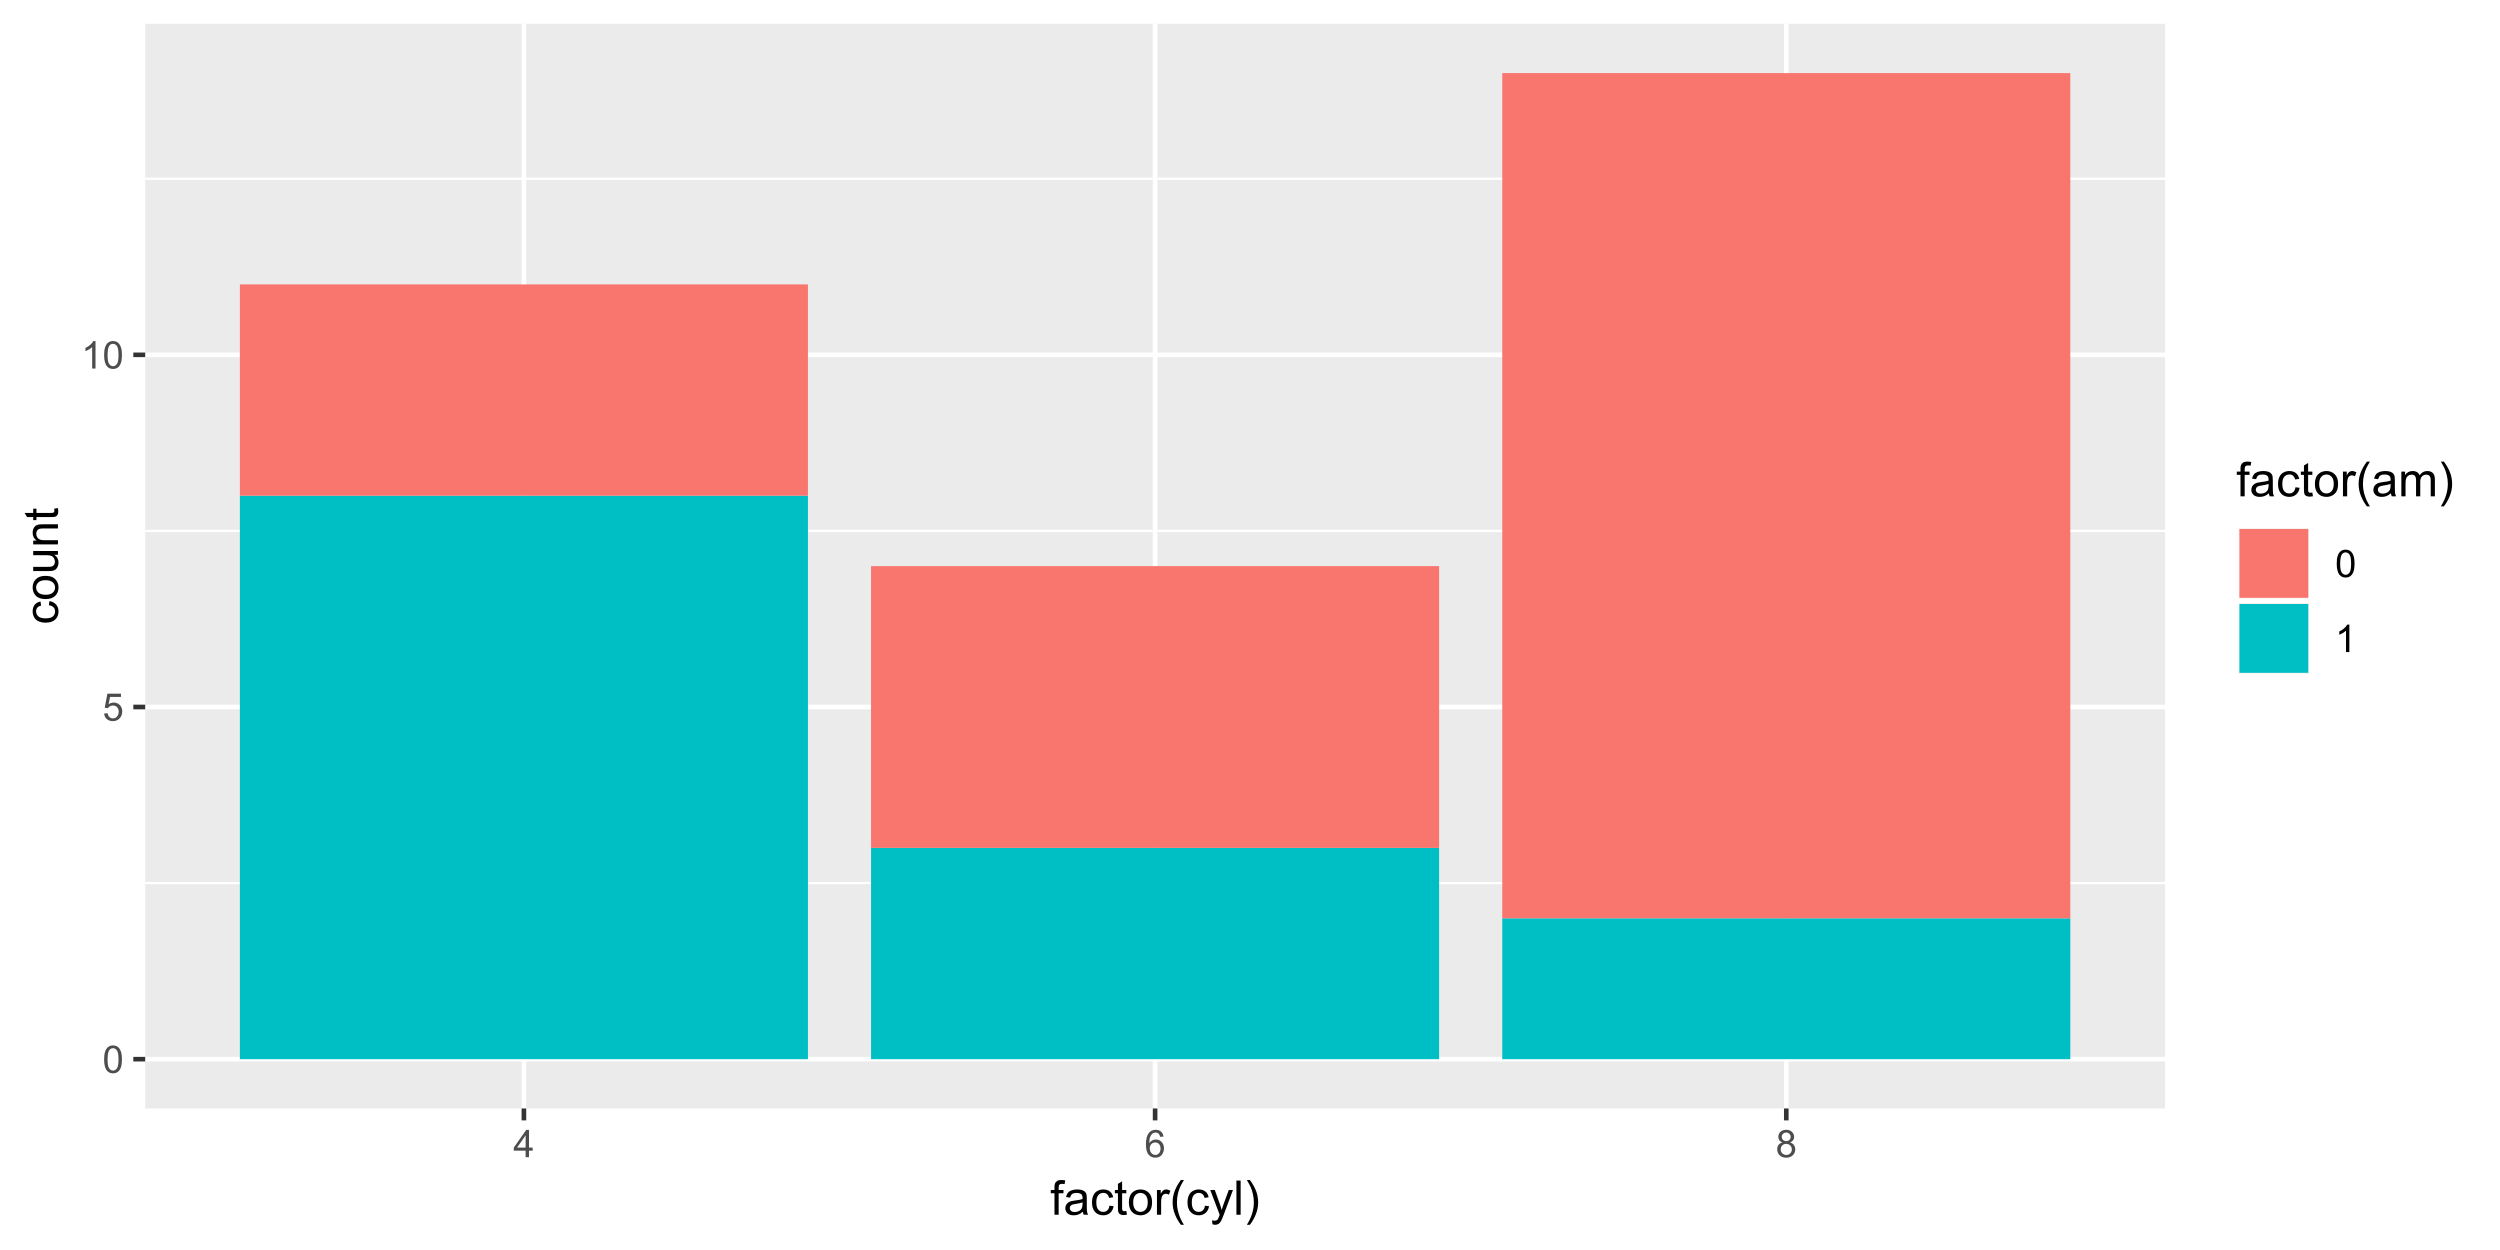
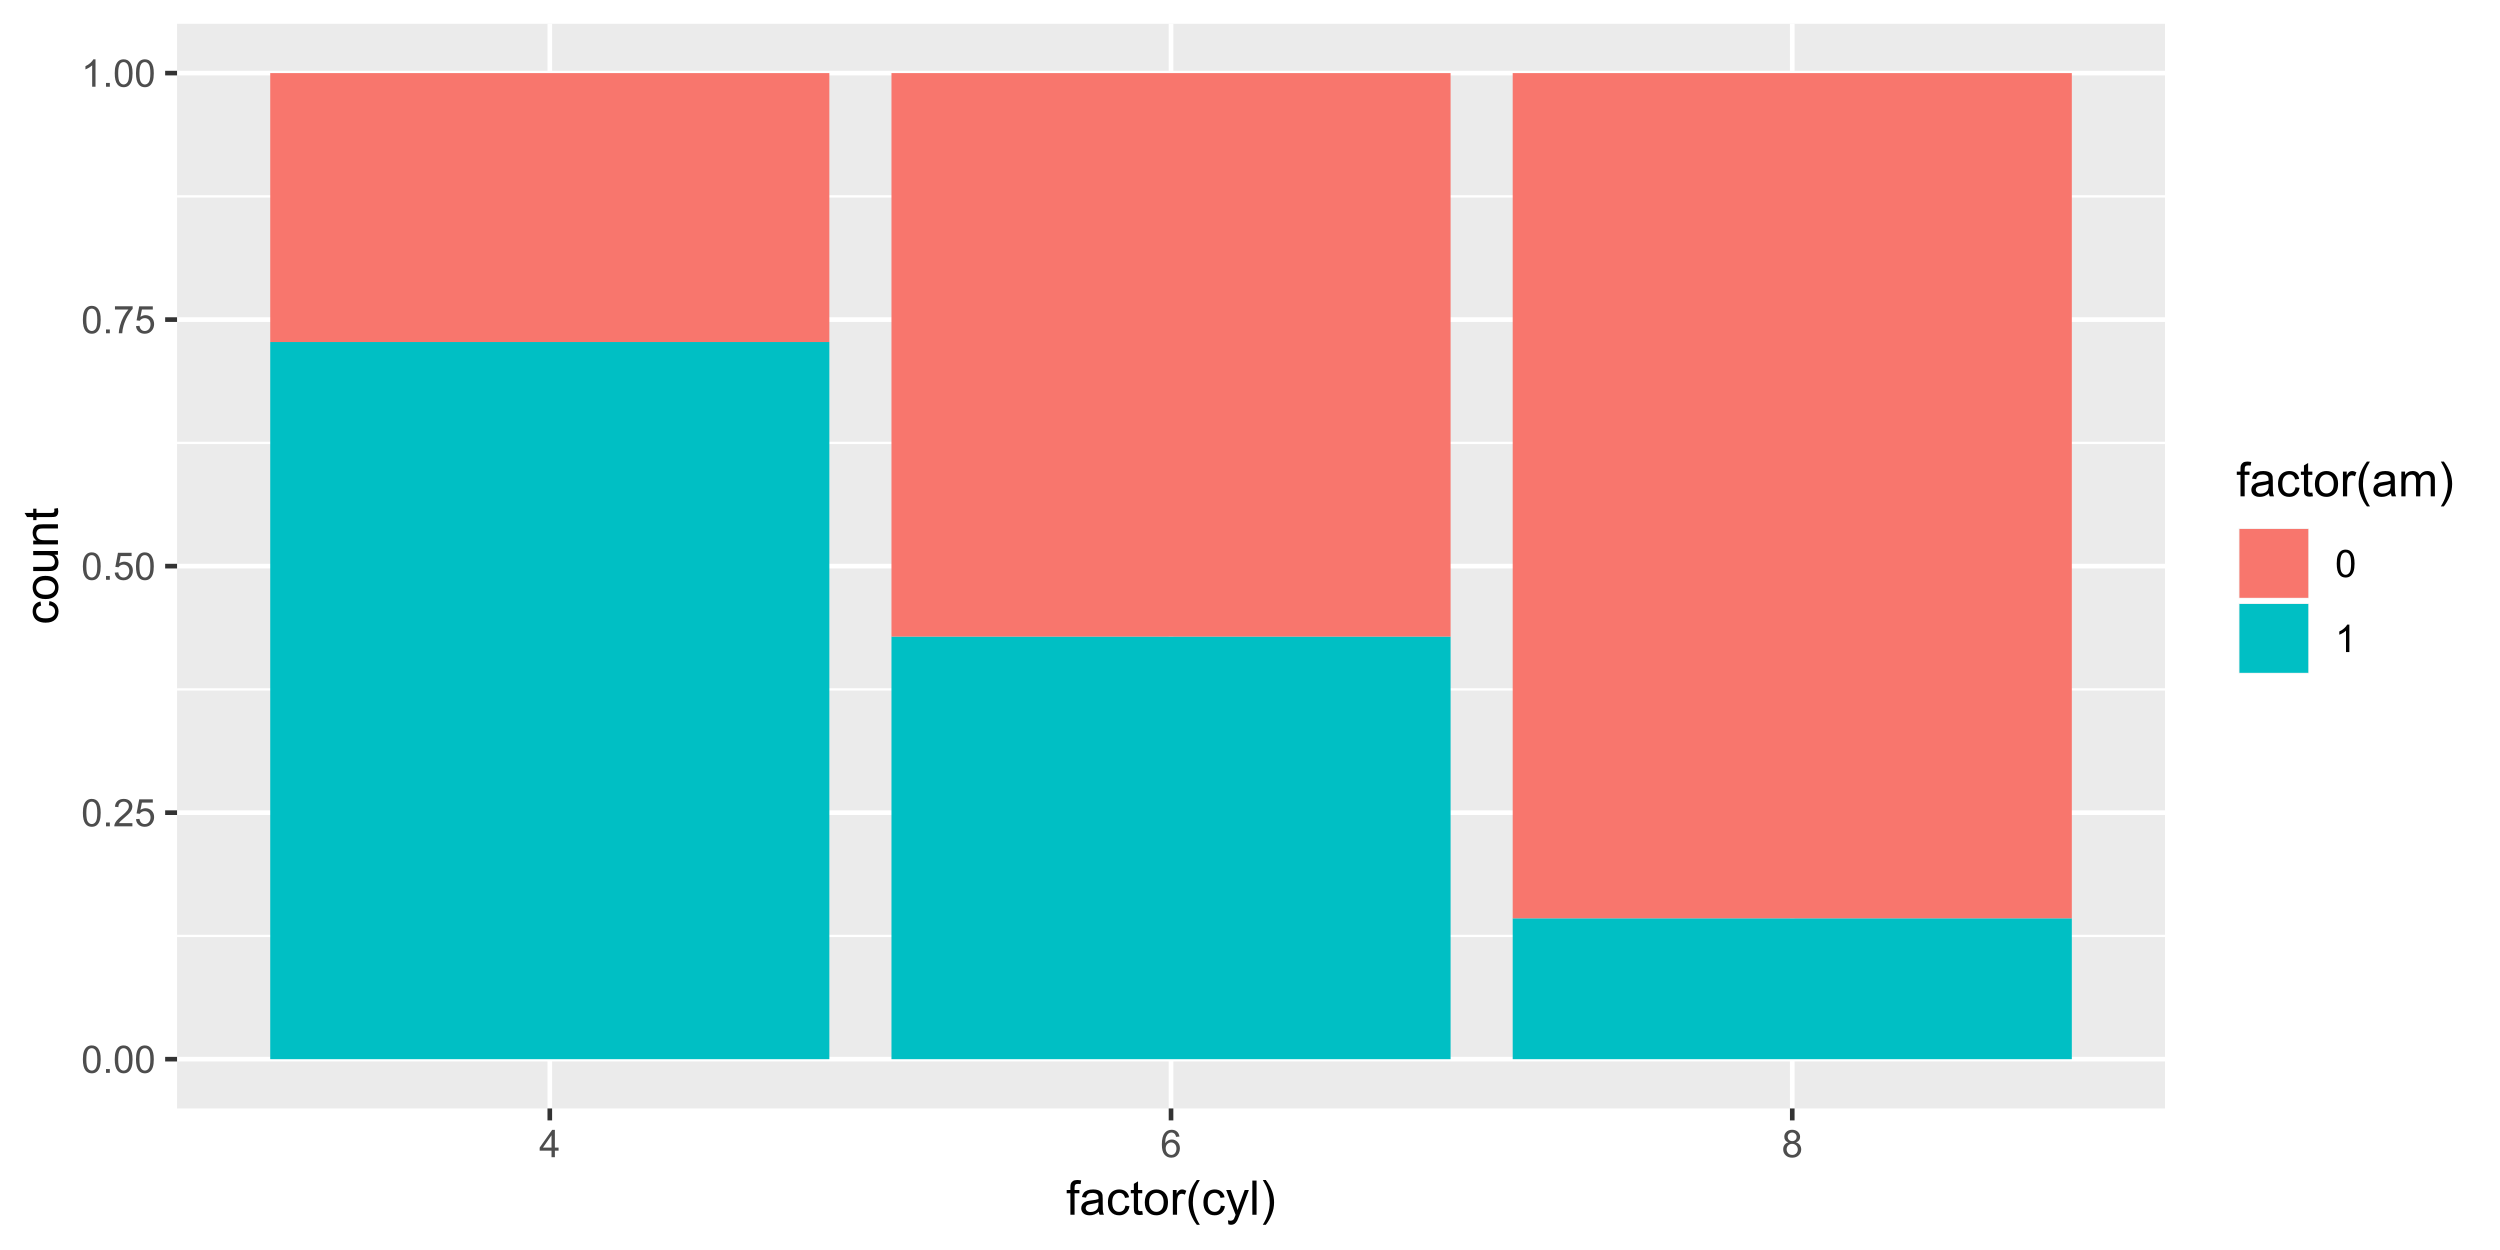
<svg xmlns="http://www.w3.org/2000/svg" xmlns:xlink="http://www.w3.org/1999/xlink" width="576pt" height="288pt" viewBox="0 0 576 288" version="1.1">
  <defs>
    <g>
      <symbol overflow="visible" id="glyph0-0">
        <path style="stroke:none;" d="M 1.102 0 L 1.102 -5.5 L 5.5 -5.5 L 5.5 0 Z M 1.238 -0.137 L 5.363 -0.137 L 5.363 -5.363 L 1.238 -5.363 Z M 1.238 -0.137 " />
      </symbol>
      <symbol overflow="visible" id="glyph0-1">
        <path style="stroke:none;" d="M 0.367 -3.105 C 0.363 -3.848 0.438 -4.445 0.594 -4.902 C 0.742 -5.355 0.973 -5.707 1.277 -5.953 C 1.578 -6.199 1.957 -6.32 2.418 -6.324 C 2.754 -6.32 3.051 -6.254 3.309 -6.121 C 3.562 -5.984 3.773 -5.789 3.938 -5.531 C 4.102 -5.273 4.23 -4.961 4.328 -4.594 C 4.422 -4.227 4.469 -3.73 4.473 -3.105 C 4.469 -2.367 4.395 -1.77 4.242 -1.316 C 4.09 -0.859 3.863 -0.508 3.562 -0.262 C 3.258 -0.016 2.875 0.105 2.418 0.109 C 1.809 0.105 1.332 -0.109 0.988 -0.547 C 0.57 -1.066 0.363 -1.922 0.367 -3.105 Z M 1.16 -3.105 C 1.16 -2.07 1.281 -1.379 1.523 -1.039 C 1.766 -0.695 2.062 -0.527 2.418 -0.527 C 2.773 -0.527 3.074 -0.699 3.316 -1.043 C 3.559 -1.387 3.68 -2.074 3.68 -3.105 C 3.68 -4.145 3.559 -4.832 3.316 -5.172 C 3.074 -5.512 2.77 -5.684 2.41 -5.684 C 2.051 -5.684 1.77 -5.531 1.559 -5.234 C 1.293 -4.844 1.16 -4.137 1.16 -3.105 Z M 1.16 -3.105 " />
      </symbol>
      <symbol overflow="visible" id="glyph0-2">
+         <path style="stroke:none;" d="M 0.801 0 L 0.801 -0.883 L 1.68 -0.883 L 1.68 0 Z M 0.801 0 " />
+       </symbol>
+       <symbol overflow="visible" id="glyph0-3">
+         <path style="stroke:none;" d="M 4.43 -0.742 L 4.43 0 L 0.266 0 C 0.258 -0.188 0.289 -0.367 0.355 -0.539 C 0.461 -0.82 0.629 -1.098 0.863 -1.375 C 1.094 -1.648 1.434 -1.965 1.879 -2.328 C 2.562 -2.887 3.023 -3.332 3.266 -3.664 C 3.5 -3.988 3.621 -4.301 3.625 -4.594 C 3.621 -4.898 3.512 -5.156 3.297 -5.367 C 3.074 -5.578 2.789 -5.684 2.441 -5.684 C 2.066 -5.684 1.77 -5.57 1.547 -5.348 C 1.32 -5.125 1.207 -4.816 1.207 -4.422 L 0.414 -4.504 C 0.465 -5.094 0.668 -5.543 1.027 -5.855 C 1.379 -6.164 1.855 -6.32 2.457 -6.324 C 3.059 -6.32 3.539 -6.152 3.891 -5.82 C 4.242 -5.484 4.418 -5.07 4.422 -4.578 C 4.418 -4.32 4.367 -4.074 4.266 -3.832 C 4.164 -3.59 3.992 -3.332 3.754 -3.062 C 3.512 -2.793 3.113 -2.426 2.562 -1.957 C 2.094 -1.566 1.797 -1.301 1.664 -1.16 C 1.531 -1.02 1.422 -0.879 1.34 -0.742 Z M 4.43 -0.742 " />
+       </symbol>
+       <symbol overflow="visible" id="glyph0-4">
        <path style="stroke:none;" d="M 0.367 -1.648 L 1.176 -1.719 C 1.234 -1.32 1.375 -1.023 1.594 -0.824 C 1.812 -0.625 2.078 -0.527 2.391 -0.527 C 2.762 -0.527 3.074 -0.668 3.336 -0.949 C 3.59 -1.23 3.719 -1.602 3.723 -2.066 C 3.719 -2.504 3.594 -2.852 3.348 -3.109 C 3.098 -3.363 2.773 -3.492 2.375 -3.492 C 2.125 -3.492 1.902 -3.434 1.703 -3.32 C 1.5 -3.207 1.344 -3.062 1.23 -2.883 L 0.504 -2.977 L 1.113 -6.215 L 4.246 -6.215 L 4.246 -5.473 L 1.73 -5.473 L 1.391 -3.781 C 1.766 -4.039 2.164 -4.172 2.582 -4.176 C 3.129 -4.172 3.594 -3.98 3.973 -3.605 C 4.352 -3.223 4.539 -2.734 4.543 -2.137 C 4.539 -1.562 4.375 -1.07 4.043 -0.656 C 3.637 -0.148 3.086 0.105 2.391 0.109 C 1.816 0.105 1.348 -0.051 0.984 -0.371 C 0.621 -0.691 0.414 -1.117 0.367 -1.648 Z M 0.367 -1.648 " />
      </symbol>
-       <symbol overflow="visible" id="glyph0-3">
+       <symbol overflow="visible" id="glyph0-5">
+         <path style="stroke:none;" d="M 0.418 -5.473 L 0.418 -6.219 L 4.496 -6.219 L 4.496 -5.617 C 4.09 -5.188 3.691 -4.621 3.301 -3.914 C 2.902 -3.203 2.602 -2.473 2.391 -1.73 C 2.234 -1.199 2.133 -0.625 2.094 0 L 1.297 0 C 1.305 -0.492 1.402 -1.09 1.59 -1.793 C 1.773 -2.496 2.043 -3.172 2.391 -3.824 C 2.738 -4.477 3.109 -5.027 3.504 -5.473 Z M 0.418 -5.473 " />
+       </symbol>
+       <symbol overflow="visible" id="glyph0-6">
        <path style="stroke:none;" d="M 3.277 0 L 2.504 0 L 2.504 -4.93 C 2.316 -4.75 2.074 -4.574 1.773 -4.395 C 1.469 -4.215 1.195 -4.082 0.957 -3.996 L 0.957 -4.742 C 1.387 -4.941 1.766 -5.188 2.09 -5.48 C 2.414 -5.77 2.645 -6.051 2.781 -6.324 L 3.277 -6.324 Z M 3.277 0 " />
      </symbol>
-       <symbol overflow="visible" id="glyph0-4">
+       <symbol overflow="visible" id="glyph0-7">
        <path style="stroke:none;" d="M 2.844 0 L 2.844 -1.508 L 0.113 -1.508 L 0.113 -2.219 L 2.988 -6.301 L 3.617 -6.301 L 3.617 -2.219 L 4.469 -2.219 L 4.469 -1.508 L 3.617 -1.508 L 3.617 0 Z M 2.844 -2.219 L 2.844 -5.059 L 0.871 -2.219 Z M 2.844 -2.219 " />
      </symbol>
-       <symbol overflow="visible" id="glyph0-5">
+       <symbol overflow="visible" id="glyph0-8">
        <path style="stroke:none;" d="M 4.379 -4.758 L 3.609 -4.695 C 3.539 -4.996 3.441 -5.219 3.316 -5.359 C 3.105 -5.574 2.848 -5.684 2.543 -5.688 C 2.297 -5.684 2.078 -5.617 1.895 -5.484 C 1.648 -5.305 1.457 -5.043 1.32 -4.703 C 1.176 -4.363 1.105 -3.879 1.102 -3.25 C 1.285 -3.531 1.512 -3.742 1.781 -3.879 C 2.051 -4.016 2.332 -4.082 2.629 -4.086 C 3.141 -4.082 3.578 -3.895 3.945 -3.516 C 4.305 -3.137 4.488 -2.645 4.492 -2.047 C 4.488 -1.648 4.402 -1.281 4.234 -0.941 C 4.062 -0.602 3.828 -0.34 3.531 -0.16 C 3.23 0.02 2.895 0.105 2.52 0.109 C 1.871 0.105 1.344 -0.129 0.941 -0.602 C 0.531 -1.074 0.328 -1.855 0.332 -2.949 C 0.328 -4.16 0.551 -5.047 1.004 -5.602 C 1.395 -6.082 1.926 -6.32 2.59 -6.324 C 3.086 -6.32 3.492 -6.184 3.809 -5.906 C 4.125 -5.629 4.312 -5.246 4.379 -4.758 Z M 1.219 -2.039 C 1.219 -1.773 1.273 -1.516 1.387 -1.273 C 1.5 -1.027 1.66 -0.844 1.863 -0.719 C 2.066 -0.59 2.277 -0.527 2.504 -0.527 C 2.828 -0.527 3.109 -0.656 3.348 -0.922 C 3.578 -1.184 3.695 -1.543 3.699 -2 C 3.695 -2.43 3.582 -2.773 3.352 -3.027 C 3.117 -3.273 2.824 -3.398 2.477 -3.402 C 2.121 -3.398 1.824 -3.273 1.582 -3.027 C 1.34 -2.773 1.219 -2.445 1.219 -2.039 Z M 1.219 -2.039 " />
      </symbol>
-       <symbol overflow="visible" id="glyph0-6">
+       <symbol overflow="visible" id="glyph0-9">
        <path style="stroke:none;" d="M 1.555 -3.418 C 1.23 -3.531 0.992 -3.699 0.84 -3.918 C 0.684 -4.133 0.609 -4.395 0.609 -4.699 C 0.609 -5.156 0.773 -5.539 1.102 -5.855 C 1.43 -6.164 1.867 -6.32 2.418 -6.324 C 2.969 -6.32 3.41 -6.16 3.746 -5.844 C 4.078 -5.523 4.246 -5.137 4.25 -4.68 C 4.246 -4.387 4.172 -4.133 4.02 -3.918 C 3.863 -3.699 3.629 -3.531 3.32 -3.418 C 3.707 -3.285 4 -3.082 4.203 -2.805 C 4.402 -2.52 4.504 -2.184 4.508 -1.801 C 4.504 -1.258 4.312 -0.805 3.934 -0.441 C 3.551 -0.074 3.051 0.105 2.434 0.109 C 1.809 0.105 1.309 -0.074 0.926 -0.441 C 0.543 -0.809 0.352 -1.27 0.355 -1.82 C 0.352 -2.23 0.457 -2.574 0.668 -2.852 C 0.875 -3.125 1.168 -3.312 1.555 -3.418 Z M 1.402 -4.727 C 1.398 -4.426 1.496 -4.184 1.688 -3.996 C 1.879 -3.805 2.129 -3.707 2.438 -3.711 C 2.734 -3.707 2.977 -3.801 3.168 -3.992 C 3.355 -4.176 3.449 -4.406 3.453 -4.684 C 3.449 -4.965 3.352 -5.203 3.16 -5.398 C 2.961 -5.586 2.719 -5.684 2.43 -5.688 C 2.129 -5.684 1.883 -5.59 1.691 -5.402 C 1.496 -5.215 1.398 -4.988 1.402 -4.727 Z M 1.152 -1.816 C 1.148 -1.598 1.199 -1.383 1.309 -1.176 C 1.41 -0.969 1.566 -0.809 1.773 -0.695 C 1.98 -0.582 2.203 -0.527 2.441 -0.527 C 2.809 -0.527 3.113 -0.645 3.355 -0.883 C 3.594 -1.121 3.715 -1.426 3.719 -1.793 C 3.715 -2.164 3.59 -2.469 3.344 -2.715 C 3.094 -2.957 2.785 -3.082 2.414 -3.082 C 2.051 -3.082 1.75 -2.961 1.512 -2.719 C 1.27 -2.477 1.148 -2.176 1.152 -1.816 Z M 1.152 -1.816 " />
      </symbol>
      <symbol overflow="visible" id="glyph1-0">
        <path style="stroke:none;" d="M 1.375 0 L 1.375 -6.875 L 6.875 -6.875 L 6.875 0 Z M 1.547 -0.172 L 6.703 -0.172 L 6.703 -6.703 L 1.547 -6.703 Z M 1.547 -0.172 " />
      </symbol>
      <symbol overflow="visible" id="glyph1-1">
        <path style="stroke:none;" d="M 0.957 0 L 0.957 -4.953 L 0.102 -4.953 L 0.102 -5.703 L 0.957 -5.703 L 0.957 -6.312 C 0.953 -6.691 0.988 -6.977 1.059 -7.164 C 1.148 -7.41 1.312 -7.613 1.551 -7.773 C 1.781 -7.926 2.109 -8.004 2.535 -8.008 C 2.805 -8.004 3.105 -7.973 3.438 -7.91 L 3.293 -7.07 C 3.09 -7.102 2.898 -7.117 2.723 -7.121 C 2.426 -7.117 2.219 -7.055 2.098 -6.934 C 1.977 -6.805 1.914 -6.57 1.918 -6.23 L 1.918 -5.703 L 3.031 -5.703 L 3.031 -4.953 L 1.918 -4.953 L 1.918 0 Z M 0.957 0 " />
      </symbol>
      <symbol overflow="visible" id="glyph1-2">
        <path style="stroke:none;" d="M 4.445 -0.703 C 4.086 -0.398 3.742 -0.184 3.414 -0.059 C 3.082 0.066 2.727 0.129 2.348 0.129 C 1.719 0.129 1.238 -0.023 0.902 -0.328 C 0.566 -0.633 0.398 -1.023 0.398 -1.504 C 0.398 -1.781 0.461 -2.035 0.586 -2.27 C 0.711 -2.496 0.875 -2.684 1.086 -2.824 C 1.289 -2.965 1.523 -3.07 1.781 -3.141 C 1.969 -3.191 2.254 -3.238 2.641 -3.289 C 3.418 -3.375 3.992 -3.488 4.367 -3.621 C 4.367 -3.754 4.371 -3.836 4.371 -3.871 C 4.371 -4.266 4.277 -4.543 4.098 -4.703 C 3.848 -4.918 3.48 -5.027 2.996 -5.031 C 2.539 -5.027 2.203 -4.949 1.988 -4.793 C 1.77 -4.633 1.609 -4.352 1.508 -3.949 L 0.562 -4.078 C 0.648 -4.48 0.789 -4.805 0.988 -5.055 C 1.184 -5.301 1.469 -5.492 1.844 -5.629 C 2.215 -5.762 2.645 -5.828 3.137 -5.832 C 3.621 -5.828 4.02 -5.773 4.324 -5.66 C 4.629 -5.543 4.852 -5.398 4.996 -5.227 C 5.137 -5.055 5.238 -4.836 5.297 -4.57 C 5.328 -4.406 5.344 -4.109 5.344 -3.68 L 5.344 -2.391 C 5.344 -1.492 5.363 -0.922 5.406 -0.684 C 5.445 -0.445 5.527 -0.219 5.648 0 L 4.641 0 C 4.539 -0.199 4.473 -0.434 4.445 -0.703 Z M 4.367 -2.863 C 4.012 -2.719 3.488 -2.598 2.789 -2.496 C 2.391 -2.438 2.105 -2.371 1.941 -2.301 C 1.773 -2.227 1.648 -2.121 1.562 -1.988 C 1.473 -1.848 1.43 -1.695 1.43 -1.531 C 1.43 -1.27 1.527 -1.055 1.723 -0.887 C 1.918 -0.711 2.203 -0.625 2.578 -0.629 C 2.949 -0.625 3.277 -0.707 3.57 -0.871 C 3.859 -1.031 4.074 -1.254 4.211 -1.543 C 4.312 -1.754 4.363 -2.078 4.367 -2.508 Z M 4.367 -2.863 " />
      </symbol>
      <symbol overflow="visible" id="glyph1-3">
        <path style="stroke:none;" d="M 4.445 -2.09 L 5.398 -1.965 C 5.289 -1.309 5.023 -0.797 4.598 -0.426 C 4.168 -0.055 3.645 0.129 3.023 0.129 C 2.242 0.129 1.613 -0.125 1.141 -0.637 C 0.664 -1.145 0.426 -1.875 0.43 -2.832 C 0.426 -3.441 0.527 -3.98 0.734 -4.445 C 0.938 -4.906 1.25 -5.254 1.668 -5.484 C 2.082 -5.715 2.535 -5.828 3.031 -5.832 C 3.645 -5.828 4.152 -5.672 4.547 -5.363 C 4.941 -5.047 5.191 -4.602 5.305 -4.027 L 4.367 -3.883 C 4.273 -4.262 4.117 -4.551 3.891 -4.746 C 3.664 -4.941 3.387 -5.039 3.066 -5.039 C 2.574 -5.039 2.18 -4.863 1.879 -4.516 C 1.57 -4.164 1.418 -3.613 1.422 -2.859 C 1.418 -2.09 1.566 -1.531 1.863 -1.184 C 2.156 -0.836 2.539 -0.66 3.012 -0.664 C 3.391 -0.66 3.707 -0.777 3.961 -1.012 C 4.215 -1.242 4.375 -1.602 4.445 -2.09 Z M 4.445 -2.09 " />
      </symbol>
      <symbol overflow="visible" id="glyph1-4">
        <path style="stroke:none;" d="M 2.836 -0.863 L 2.977 -0.012 C 2.703 0.043 2.457 0.07 2.246 0.074 C 1.891 0.07 1.621 0.02 1.43 -0.09 C 1.234 -0.199 1.098 -0.348 1.02 -0.527 C 0.941 -0.707 0.902 -1.086 0.902 -1.672 L 0.902 -4.953 L 0.195 -4.953 L 0.195 -5.703 L 0.902 -5.703 L 0.902 -7.117 L 1.863 -7.695 L 1.863 -5.703 L 2.836 -5.703 L 2.836 -4.953 L 1.863 -4.953 L 1.863 -1.617 C 1.863 -1.34 1.879 -1.16 1.914 -1.086 C 1.945 -1.004 2 -0.941 2.078 -0.898 C 2.152 -0.848 2.262 -0.824 2.41 -0.828 C 2.516 -0.824 2.66 -0.836 2.836 -0.863 Z M 2.836 -0.863 " />
      </symbol>
      <symbol overflow="visible" id="glyph1-5">
        <path style="stroke:none;" d="M 0.367 -2.852 C 0.363 -3.906 0.656 -4.688 1.246 -5.199 C 1.734 -5.617 2.332 -5.828 3.039 -5.832 C 3.82 -5.828 4.461 -5.574 4.961 -5.062 C 5.457 -4.547 5.707 -3.836 5.711 -2.934 C 5.707 -2.195 5.598 -1.617 5.379 -1.199 C 5.156 -0.777 4.832 -0.449 4.414 -0.219 C 3.992 0.016 3.535 0.129 3.039 0.129 C 2.238 0.129 1.594 -0.125 1.105 -0.637 C 0.609 -1.148 0.363 -1.887 0.367 -2.852 Z M 1.359 -2.852 C 1.359 -2.121 1.516 -1.574 1.836 -1.211 C 2.152 -0.844 2.555 -0.66 3.039 -0.664 C 3.516 -0.66 3.914 -0.844 4.234 -1.211 C 4.551 -1.574 4.711 -2.133 4.715 -2.883 C 4.711 -3.586 4.551 -4.117 4.234 -4.484 C 3.91 -4.844 3.512 -5.027 3.039 -5.031 C 2.555 -5.027 2.152 -4.848 1.836 -4.488 C 1.516 -4.129 1.359 -3.582 1.359 -2.852 Z M 1.359 -2.852 " />
      </symbol>
      <symbol overflow="visible" id="glyph1-6">
        <path style="stroke:none;" d="M 0.715 0 L 0.715 -5.703 L 1.586 -5.703 L 1.586 -4.84 C 1.805 -5.242 2.008 -5.508 2.199 -5.637 C 2.383 -5.766 2.59 -5.828 2.82 -5.832 C 3.141 -5.828 3.473 -5.727 3.812 -5.523 L 3.48 -4.625 C 3.242 -4.762 3.004 -4.832 2.773 -4.836 C 2.555 -4.832 2.363 -4.77 2.199 -4.645 C 2.027 -4.516 1.91 -4.34 1.844 -4.113 C 1.73 -3.77 1.676 -3.391 1.68 -2.984 L 1.68 0 Z M 0.715 0 " />
      </symbol>
      <symbol overflow="visible" id="glyph1-7">
        <path style="stroke:none;" d="M 2.574 2.316 C 2.035 1.637 1.586 0.852 1.219 -0.047 C 0.848 -0.949 0.66 -1.883 0.664 -2.852 C 0.66 -3.699 0.801 -4.516 1.078 -5.301 C 1.398 -6.203 1.895 -7.105 2.574 -8.008 L 3.266 -8.008 C 2.828 -7.262 2.543 -6.73 2.406 -6.414 C 2.184 -5.918 2.012 -5.402 1.891 -4.867 C 1.734 -4.195 1.656 -3.523 1.66 -2.848 C 1.656 -1.121 2.191 0.598 3.266 2.316 Z M 2.574 2.316 " />
      </symbol>
      <symbol overflow="visible" id="glyph1-8">
        <path style="stroke:none;" d="M 0.684 2.195 L 0.574 1.289 C 0.785 1.344 0.969 1.371 1.129 1.375 C 1.34 1.371 1.512 1.336 1.641 1.266 C 1.77 1.195 1.875 1.094 1.961 0.969 C 2.02 0.867 2.117 0.629 2.258 0.246 C 2.27 0.191 2.301 0.113 2.344 0.012 L 0.176 -5.703 L 1.219 -5.703 L 2.406 -2.402 C 2.559 -1.98 2.695 -1.539 2.82 -1.078 C 2.926 -1.523 3.059 -1.957 3.219 -2.379 L 4.438 -5.703 L 5.402 -5.703 L 3.234 0.098 C 3 0.719 2.816 1.148 2.691 1.391 C 2.516 1.703 2.32 1.938 2.098 2.09 C 1.875 2.238 1.609 2.312 1.305 2.316 C 1.117 2.312 0.91 2.273 0.684 2.195 Z M 0.684 2.195 " />
      </symbol>
      <symbol overflow="visible" id="glyph1-9">
        <path style="stroke:none;" d="M 0.703 0 L 0.703 -7.875 L 1.672 -7.875 L 1.672 0 Z M 0.703 0 " />
      </symbol>
      <symbol overflow="visible" id="glyph1-10">
        <path style="stroke:none;" d="M 1.359 2.316 L 0.664 2.316 C 1.734 0.598 2.273 -1.121 2.273 -2.848 C 2.273 -3.52 2.195 -4.188 2.039 -4.852 C 1.918 -5.387 1.746 -5.902 1.531 -6.398 C 1.387 -6.719 1.098 -7.254 0.664 -8.008 L 1.359 -8.008 C 2.031 -7.105 2.527 -6.203 2.852 -5.301 C 3.125 -4.516 3.262 -3.699 3.266 -2.852 C 3.262 -1.883 3.078 -0.949 2.707 -0.047 C 2.336 0.852 1.887 1.637 1.359 2.316 Z M 1.359 2.316 " />
      </symbol>
      <symbol overflow="visible" id="glyph1-11">
        <path style="stroke:none;" d="M 0.727 0 L 0.727 -5.703 L 1.59 -5.703 L 1.59 -4.902 C 1.766 -5.18 2.004 -5.406 2.305 -5.578 C 2.598 -5.746 2.938 -5.828 3.32 -5.832 C 3.738 -5.828 4.086 -5.742 4.359 -5.566 C 4.629 -5.391 4.816 -5.145 4.93 -4.836 C 5.379 -5.496 5.969 -5.828 6.691 -5.832 C 7.254 -5.828 7.688 -5.672 7.996 -5.363 C 8.297 -5.047 8.449 -4.566 8.453 -3.914 L 8.453 0 L 7.492 0 L 7.492 -3.594 C 7.488 -3.977 7.457 -4.254 7.398 -4.426 C 7.332 -4.594 7.219 -4.734 7.059 -4.84 C 6.891 -4.941 6.695 -4.992 6.477 -4.996 C 6.07 -4.992 5.738 -4.859 5.477 -4.594 C 5.211 -4.328 5.078 -3.898 5.082 -3.312 L 5.082 0 L 4.113 0 L 4.113 -3.707 C 4.113 -4.133 4.031 -4.453 3.875 -4.672 C 3.715 -4.883 3.461 -4.992 3.105 -4.996 C 2.832 -4.992 2.578 -4.922 2.348 -4.781 C 2.117 -4.637 1.949 -4.426 1.848 -4.152 C 1.738 -3.875 1.688 -3.477 1.691 -2.961 L 1.691 0 Z M 0.727 0 " />
      </symbol>
      <symbol overflow="visible" id="glyph2-0">
        <path style="stroke:none;" d="M 0 -1.375 L -6.875 -1.375 L -6.875 -6.875 L 0 -6.875 Z M -0.172 -1.547 L -0.172 -6.703 L -6.703 -6.703 L -6.703 -1.547 Z M -0.172 -1.547 " />
      </symbol>
      <symbol overflow="visible" id="glyph2-1">
        <path style="stroke:none;" d="M -2.09 -4.445 L -1.965 -5.398 C -1.309 -5.289 -0.797 -5.023 -0.426 -4.598 C -0.055 -4.168 0.129 -3.645 0.129 -3.023 C 0.129 -2.242 -0.125 -1.613 -0.637 -1.141 C -1.145 -0.664 -1.875 -0.426 -2.832 -0.43 C -3.441 -0.426 -3.98 -0.527 -4.445 -0.734 C -4.906 -0.938 -5.254 -1.25 -5.484 -1.668 C -5.715 -2.082 -5.828 -2.535 -5.832 -3.031 C -5.828 -3.645 -5.672 -4.152 -5.363 -4.547 C -5.047 -4.941 -4.602 -5.191 -4.027 -5.305 L -3.883 -4.367 C -4.262 -4.273 -4.551 -4.117 -4.746 -3.891 C -4.941 -3.664 -5.039 -3.387 -5.039 -3.066 C -5.039 -2.574 -4.863 -2.18 -4.516 -1.879 C -4.164 -1.57 -3.613 -1.418 -2.859 -1.422 C -2.09 -1.418 -1.531 -1.566 -1.184 -1.863 C -0.836 -2.156 -0.66 -2.539 -0.664 -3.012 C -0.66 -3.391 -0.777 -3.707 -1.012 -3.961 C -1.242 -4.215 -1.602 -4.375 -2.09 -4.445 Z M -2.09 -4.445 " />
      </symbol>
      <symbol overflow="visible" id="glyph2-2">
        <path style="stroke:none;" d="M -2.852 -0.367 C -3.906 -0.363 -4.688 -0.656 -5.199 -1.246 C -5.617 -1.734 -5.828 -2.332 -5.832 -3.039 C -5.828 -3.82 -5.574 -4.461 -5.062 -4.961 C -4.547 -5.457 -3.836 -5.707 -2.934 -5.711 C -2.195 -5.707 -1.617 -5.598 -1.199 -5.379 C -0.777 -5.156 -0.449 -4.832 -0.219 -4.414 C 0.016 -3.992 0.129 -3.535 0.129 -3.039 C 0.129 -2.238 -0.125 -1.594 -0.637 -1.105 C -1.148 -0.609 -1.887 -0.363 -2.852 -0.367 Z M -2.852 -1.359 C -2.121 -1.359 -1.574 -1.516 -1.211 -1.836 C -0.844 -2.152 -0.66 -2.555 -0.664 -3.039 C -0.66 -3.516 -0.844 -3.914 -1.211 -4.234 C -1.574 -4.551 -2.133 -4.711 -2.883 -4.715 C -3.586 -4.711 -4.117 -4.551 -4.484 -4.234 C -4.844 -3.91 -5.027 -3.512 -5.031 -3.039 C -5.027 -2.555 -4.848 -2.152 -4.488 -1.836 C -4.129 -1.516 -3.582 -1.359 -2.852 -1.359 Z M -2.852 -1.359 " />
      </symbol>
      <symbol overflow="visible" id="glyph2-3">
        <path style="stroke:none;" d="M 0 -4.465 L -0.836 -4.465 C -0.191 -4.02 0.129 -3.414 0.129 -2.652 C 0.129 -2.312 0.066 -2 -0.062 -1.711 C -0.191 -1.418 -0.355 -1.199 -0.551 -1.059 C -0.746 -0.914 -0.984 -0.816 -1.266 -0.762 C -1.453 -0.723 -1.754 -0.703 -2.172 -0.703 L -5.703 -0.703 L -5.703 -1.672 L -2.539 -1.672 C -2.031 -1.668 -1.691 -1.688 -1.52 -1.73 C -1.262 -1.785 -1.062 -1.914 -0.918 -2.113 C -0.773 -2.309 -0.703 -2.555 -0.703 -2.848 C -0.703 -3.137 -0.777 -3.406 -0.926 -3.66 C -1.074 -3.914 -1.273 -4.094 -1.531 -4.199 C -1.785 -4.305 -2.16 -4.359 -2.648 -4.359 L -5.703 -4.359 L -5.703 -5.328 L 0 -5.328 Z M 0 -4.465 " />
      </symbol>
      <symbol overflow="visible" id="glyph2-4">
        <path style="stroke:none;" d="M 0 -0.727 L -5.703 -0.727 L -5.703 -1.594 L -4.895 -1.594 C -5.516 -2.012 -5.828 -2.617 -5.832 -3.41 C -5.828 -3.754 -5.766 -4.066 -5.645 -4.355 C -5.52 -4.641 -5.359 -4.859 -5.16 -5.004 C -4.957 -5.145 -4.719 -5.242 -4.445 -5.305 C -4.266 -5.336 -3.953 -5.355 -3.508 -5.359 L 0 -5.359 L 0 -4.395 L -3.469 -4.395 C -3.863 -4.395 -4.156 -4.355 -4.352 -4.281 C -4.543 -4.203 -4.699 -4.07 -4.82 -3.879 C -4.934 -3.688 -4.992 -3.461 -4.996 -3.207 C -4.992 -2.793 -4.859 -2.438 -4.602 -2.141 C -4.336 -1.836 -3.844 -1.688 -3.117 -1.691 L 0 -1.691 Z M 0 -0.727 " />
      </symbol>
      <symbol overflow="visible" id="glyph2-5">
        <path style="stroke:none;" d="M -0.863 -2.836 L -0.012 -2.977 C 0.043 -2.703 0.07 -2.457 0.074 -2.246 C 0.07 -1.891 0.02 -1.621 -0.09 -1.43 C -0.199 -1.234 -0.348 -1.098 -0.527 -1.02 C -0.707 -0.941 -1.086 -0.902 -1.672 -0.902 L -4.953 -0.902 L -4.953 -0.195 L -5.703 -0.195 L -5.703 -0.902 L -7.117 -0.902 L -7.695 -1.863 L -5.703 -1.863 L -5.703 -2.836 L -4.953 -2.836 L -4.953 -1.863 L -1.617 -1.863 C -1.34 -1.863 -1.16 -1.879 -1.082 -1.914 C -1 -1.945 -0.938 -2 -0.895 -2.078 C -0.848 -2.152 -0.824 -2.262 -0.828 -2.41 C -0.824 -2.516 -0.836 -2.66 -0.863 -2.836 Z M -0.863 -2.836 " />
      </symbol>
    </g>
    <clipPath id="clip1">
-       <path d="M 33.453 5.48 L 499 5.48 L 499 256 L 33.453 256 Z M 33.453 5.48 " />
+       <path d="M 40.793 5.48 L 499 5.48 L 499 256 L 40.793 256 Z M 40.793 5.48 " />
    </clipPath>
    <clipPath id="clip2">
-       <path d="M 33.453 203 L 499.816 203 L 499.816 204 L 33.453 204 Z M 33.453 203 " />
+       <path d="M 40.793 215 L 499.816 215 L 499.816 216 L 40.793 216 Z M 40.793 215 " />
    </clipPath>
    <clipPath id="clip3">
-       <path d="M 33.453 122 L 499.816 122 L 499.816 123 L 33.453 123 Z M 33.453 122 " />
+       <path d="M 40.793 158 L 499.816 158 L 499.816 160 L 40.793 160 Z M 40.793 158 " />
    </clipPath>
    <clipPath id="clip4">
-       <path d="M 33.453 40 L 499.816 40 L 499.816 42 L 33.453 42 Z M 33.453 40 " />
+       <path d="M 40.793 101 L 499.816 101 L 499.816 103 L 40.793 103 Z M 40.793 101 " />
    </clipPath>
    <clipPath id="clip5">
-       <path d="M 33.453 243 L 499.816 243 L 499.816 245 L 33.453 245 Z M 33.453 243 " />
+       <path d="M 40.793 44 L 499.816 44 L 499.816 46 L 40.793 46 Z M 40.793 44 " />
    </clipPath>
    <clipPath id="clip6">
-       <path d="M 33.453 162 L 499.816 162 L 499.816 164 L 33.453 164 Z M 33.453 162 " />
+       <path d="M 40.793 243 L 499.816 243 L 499.816 245 L 40.793 245 Z M 40.793 243 " />
    </clipPath>
    <clipPath id="clip7">
-       <path d="M 33.453 81 L 499.816 81 L 499.816 83 L 33.453 83 Z M 33.453 81 " />
+       <path d="M 40.793 186 L 499.816 186 L 499.816 188 L 40.793 188 Z M 40.793 186 " />
    </clipPath>
    <clipPath id="clip8">
-       <path d="M 120 5.48 L 122 5.48 L 122 256 L 120 256 Z M 120 5.48 " />
+       <path d="M 40.793 129 L 499.816 129 L 499.816 131 L 40.793 131 Z M 40.793 129 " />
    </clipPath>
    <clipPath id="clip9">
-       <path d="M 265 5.48 L 267 5.48 L 267 256 L 265 256 Z M 265 5.48 " />
+       <path d="M 40.793 73 L 499.816 73 L 499.816 75 L 40.793 75 Z M 40.793 73 " />
    </clipPath>
    <clipPath id="clip10">
-       <path d="M 411 5.48 L 413 5.48 L 413 256 L 411 256 Z M 411 5.48 " />
+       <path d="M 40.793 16 L 499.816 16 L 499.816 18 L 40.793 18 Z M 40.793 16 " />
+     </clipPath>
+     <clipPath id="clip11">
+       <path d="M 126 5.48 L 128 5.48 L 128 256 L 126 256 Z M 126 5.48 " />
+     </clipPath>
+     <clipPath id="clip12">
+       <path d="M 269 5.48 L 271 5.48 L 271 256 L 269 256 Z M 269 5.48 " />
+     </clipPath>
+     <clipPath id="clip13">
+       <path d="M 412 5.48 L 414 5.48 L 414 256 L 412 256 Z M 412 5.48 " />
    </clipPath>
  </defs>
-   <g id="surface118">
+   <g id="surface113">
    <rect x="0" y="0" width="576" height="288" style="fill:rgb(100%,100%,100%);fill-opacity:1;stroke:none;" />
    <rect x="0" y="0" width="576" height="288" style="fill:rgb(100%,100%,100%);fill-opacity:1;stroke:none;" />
    <path style="fill:none;stroke-width:1.067;stroke-linecap:round;stroke-linejoin:round;stroke:rgb(100%,100%,100%);stroke-opacity:1;stroke-miterlimit:10;" d="M 0 288 L 576 288 L 576 0 L 0 0 Z M 0 288 " />
    <g clip-path="url(#clip1)" clip-rule="nonzero">
-       <path style=" stroke:none;fill-rule:nonzero;fill:rgb(92.157%,92.157%,92.157%);fill-opacity:1;" d="M 33.453 255.395 L 498.816 255.395 L 498.816 5.477 L 33.453 5.477 Z M 33.453 255.395 " />
+       <path style=" stroke:none;fill-rule:nonzero;fill:rgb(92.157%,92.157%,92.157%);fill-opacity:1;" d="M 40.793 255.395 L 498.816 255.395 L 498.816 5.477 L 40.793 5.477 Z M 40.793 255.395 " />
    </g>
    <g clip-path="url(#clip2)" clip-rule="nonzero">
-       <path style="fill:none;stroke-width:0.533;stroke-linecap:butt;stroke-linejoin:round;stroke:rgb(100%,100%,100%);stroke-opacity:1;stroke-miterlimit:10;" d="M 33.453 203.465 L 498.816 203.465 " />
+       <path style="fill:none;stroke-width:0.533;stroke-linecap:butt;stroke-linejoin:round;stroke:rgb(100%,100%,100%);stroke-opacity:1;stroke-miterlimit:10;" d="M 40.793 215.637 L 498.816 215.637 " />
    </g>
    <g clip-path="url(#clip3)" clip-rule="nonzero">
-       <path style="fill:none;stroke-width:0.533;stroke-linecap:butt;stroke-linejoin:round;stroke:rgb(100%,100%,100%);stroke-opacity:1;stroke-miterlimit:10;" d="M 33.453 122.324 L 498.816 122.324 " />
+       <path style="fill:none;stroke-width:0.533;stroke-linecap:butt;stroke-linejoin:round;stroke:rgb(100%,100%,100%);stroke-opacity:1;stroke-miterlimit:10;" d="M 40.793 158.836 L 498.816 158.836 " />
    </g>
    <g clip-path="url(#clip4)" clip-rule="nonzero">
-       <path style="fill:none;stroke-width:0.533;stroke-linecap:butt;stroke-linejoin:round;stroke:rgb(100%,100%,100%);stroke-opacity:1;stroke-miterlimit:10;" d="M 33.453 41.184 L 498.816 41.184 " />
+       <path style="fill:none;stroke-width:0.533;stroke-linecap:butt;stroke-linejoin:round;stroke:rgb(100%,100%,100%);stroke-opacity:1;stroke-miterlimit:10;" d="M 40.793 102.039 L 498.816 102.039 " />
    </g>
    <g clip-path="url(#clip5)" clip-rule="nonzero">
-       <path style="fill:none;stroke-width:1.067;stroke-linecap:butt;stroke-linejoin:round;stroke:rgb(100%,100%,100%);stroke-opacity:1;stroke-miterlimit:10;" d="M 33.453 244.035 L 498.816 244.035 " />
+       <path style="fill:none;stroke-width:0.533;stroke-linecap:butt;stroke-linejoin:round;stroke:rgb(100%,100%,100%);stroke-opacity:1;stroke-miterlimit:10;" d="M 40.793 45.238 L 498.816 45.238 " />
    </g>
    <g clip-path="url(#clip6)" clip-rule="nonzero">
-       <path style="fill:none;stroke-width:1.067;stroke-linecap:butt;stroke-linejoin:round;stroke:rgb(100%,100%,100%);stroke-opacity:1;stroke-miterlimit:10;" d="M 33.453 162.895 L 498.816 162.895 " />
+       <path style="fill:none;stroke-width:1.067;stroke-linecap:butt;stroke-linejoin:round;stroke:rgb(100%,100%,100%);stroke-opacity:1;stroke-miterlimit:10;" d="M 40.793 244.035 L 498.816 244.035 " />
    </g>
    <g clip-path="url(#clip7)" clip-rule="nonzero">
-       <path style="fill:none;stroke-width:1.067;stroke-linecap:butt;stroke-linejoin:round;stroke:rgb(100%,100%,100%);stroke-opacity:1;stroke-miterlimit:10;" d="M 33.453 81.754 L 498.816 81.754 " />
+       <path style="fill:none;stroke-width:1.067;stroke-linecap:butt;stroke-linejoin:round;stroke:rgb(100%,100%,100%);stroke-opacity:1;stroke-miterlimit:10;" d="M 40.793 187.238 L 498.816 187.238 " />
    </g>
    <g clip-path="url(#clip8)" clip-rule="nonzero">
-       <path style="fill:none;stroke-width:1.067;stroke-linecap:butt;stroke-linejoin:round;stroke:rgb(100%,100%,100%);stroke-opacity:1;stroke-miterlimit:10;" d="M 120.707 255.395 L 120.707 5.48 " />
+       <path style="fill:none;stroke-width:1.067;stroke-linecap:butt;stroke-linejoin:round;stroke:rgb(100%,100%,100%);stroke-opacity:1;stroke-miterlimit:10;" d="M 40.793 130.438 L 498.816 130.438 " />
    </g>
    <g clip-path="url(#clip9)" clip-rule="nonzero">
-       <path style="fill:none;stroke-width:1.067;stroke-linecap:butt;stroke-linejoin:round;stroke:rgb(100%,100%,100%);stroke-opacity:1;stroke-miterlimit:10;" d="M 266.137 255.395 L 266.137 5.48 " />
+       <path style="fill:none;stroke-width:1.067;stroke-linecap:butt;stroke-linejoin:round;stroke:rgb(100%,100%,100%);stroke-opacity:1;stroke-miterlimit:10;" d="M 40.793 73.637 L 498.816 73.637 " />
    </g>
    <g clip-path="url(#clip10)" clip-rule="nonzero">
-       <path style="fill:none;stroke-width:1.067;stroke-linecap:butt;stroke-linejoin:round;stroke:rgb(100%,100%,100%);stroke-opacity:1;stroke-miterlimit:10;" d="M 411.562 255.395 L 411.562 5.48 " />
-     </g>
-     <path style=" stroke:none;fill-rule:nonzero;fill:rgb(0%,74.902%,76.863%);fill-opacity:1;" d="M 55.266 244.035 L 186.148 244.035 L 186.148 114.207 L 55.266 114.207 Z M 55.266 244.035 " />
-     <path style=" stroke:none;fill-rule:nonzero;fill:rgb(97.255%,46.275%,42.745%);fill-opacity:1;" d="M 55.266 114.211 L 186.148 114.211 L 186.148 65.527 L 55.266 65.527 Z M 55.266 114.211 " />
-     <path style=" stroke:none;fill-rule:nonzero;fill:rgb(0%,74.902%,76.863%);fill-opacity:1;" d="M 200.691 244.035 L 331.574 244.035 L 331.574 195.352 L 200.691 195.352 Z M 200.691 244.035 " />
-     <path style=" stroke:none;fill-rule:nonzero;fill:rgb(97.255%,46.275%,42.745%);fill-opacity:1;" d="M 200.691 195.352 L 331.574 195.352 L 331.574 130.438 L 200.691 130.438 Z M 200.691 195.352 " />
-     <path style=" stroke:none;fill-rule:nonzero;fill:rgb(0%,74.902%,76.863%);fill-opacity:1;" d="M 346.121 244.035 L 477.004 244.035 L 477.004 211.578 L 346.121 211.578 Z M 346.121 244.035 " />
-     <path style=" stroke:none;fill-rule:nonzero;fill:rgb(97.255%,46.275%,42.745%);fill-opacity:1;" d="M 346.121 211.578 L 477.004 211.578 L 477.004 16.84 L 346.121 16.84 Z M 346.121 211.578 " />
-     <g style="fill:rgb(30.196%,30.196%,30.196%);fill-opacity:1;">
-       <use xlink:href="#glyph0-1" x="23.625" y="247.188" />
-     </g>
-     <g style="fill:rgb(30.196%,30.196%,30.196%);fill-opacity:1;">
-       <use xlink:href="#glyph0-2" x="23.625" y="166.043" />
-     </g>
-     <g style="fill:rgb(30.196%,30.196%,30.196%);fill-opacity:1;">
-       <use xlink:href="#glyph0-3" x="18.73" y="84.902" />
-       <use xlink:href="#glyph0-1" x="23.625" y="84.902" />
-     </g>
-     <path style="fill:none;stroke-width:1.067;stroke-linecap:butt;stroke-linejoin:round;stroke:rgb(20%,20%,20%);stroke-opacity:1;stroke-miterlimit:10;" d="M 30.715 244.035 L 33.453 244.035 " />
-     <path style="fill:none;stroke-width:1.067;stroke-linecap:butt;stroke-linejoin:round;stroke:rgb(20%,20%,20%);stroke-opacity:1;stroke-miterlimit:10;" d="M 30.715 162.895 L 33.453 162.895 " />
-     <path style="fill:none;stroke-width:1.067;stroke-linecap:butt;stroke-linejoin:round;stroke:rgb(20%,20%,20%);stroke-opacity:1;stroke-miterlimit:10;" d="M 30.715 81.754 L 33.453 81.754 " />
-     <path style="fill:none;stroke-width:1.067;stroke-linecap:butt;stroke-linejoin:round;stroke:rgb(20%,20%,20%);stroke-opacity:1;stroke-miterlimit:10;" d="M 120.707 258.137 L 120.707 255.395 " />
-     <path style="fill:none;stroke-width:1.067;stroke-linecap:butt;stroke-linejoin:round;stroke:rgb(20%,20%,20%);stroke-opacity:1;stroke-miterlimit:10;" d="M 266.137 258.137 L 266.137 255.395 " />
-     <path style="fill:none;stroke-width:1.067;stroke-linecap:butt;stroke-linejoin:round;stroke:rgb(20%,20%,20%);stroke-opacity:1;stroke-miterlimit:10;" d="M 411.562 258.137 L 411.562 255.395 " />
-     <g style="fill:rgb(30.196%,30.196%,30.196%);fill-opacity:1;">
-       <use xlink:href="#glyph0-4" x="118.262" y="266.625" />
-     </g>
-     <g style="fill:rgb(30.196%,30.196%,30.196%);fill-opacity:1;">
-       <use xlink:href="#glyph0-5" x="263.691" y="266.625" />
-     </g>
-     <g style="fill:rgb(30.196%,30.196%,30.196%);fill-opacity:1;">
-       <use xlink:href="#glyph0-6" x="409.117" y="266.625" />
-     </g>
-     <g style="fill:rgb(0%,0%,0%);fill-opacity:1;">
-       <use xlink:href="#glyph1-1" x="241.996" y="279.879" />
-       <use xlink:href="#glyph1-2" x="245.052" y="279.879" />
-       <use xlink:href="#glyph1-3" x="251.17" y="279.879" />
-       <use xlink:href="#glyph1-4" x="256.67" y="279.879" />
-       <use xlink:href="#glyph1-5" x="259.726" y="279.879" />
-       <use xlink:href="#glyph1-6" x="265.844" y="279.879" />
-       <use xlink:href="#glyph1-7" x="269.507" y="279.879" />
-       <use xlink:href="#glyph1-3" x="273.17" y="279.879" />
-       <use xlink:href="#glyph1-8" x="278.67" y="279.879" />
-       <use xlink:href="#glyph1-9" x="284.17" y="279.879" />
-       <use xlink:href="#glyph1-10" x="286.614" y="279.879" />
+       <path style="fill:none;stroke-width:1.067;stroke-linecap:butt;stroke-linejoin:round;stroke:rgb(100%,100%,100%);stroke-opacity:1;stroke-miterlimit:10;" d="M 40.793 16.84 L 498.816 16.84 " />
+     </g>
+     <g clip-path="url(#clip11)" clip-rule="nonzero">
+       <path style="fill:none;stroke-width:1.067;stroke-linecap:butt;stroke-linejoin:round;stroke:rgb(100%,100%,100%);stroke-opacity:1;stroke-miterlimit:10;" d="M 126.672 255.395 L 126.672 5.48 " />
+     </g>
+     <g clip-path="url(#clip12)" clip-rule="nonzero">
+       <path style="fill:none;stroke-width:1.067;stroke-linecap:butt;stroke-linejoin:round;stroke:rgb(100%,100%,100%);stroke-opacity:1;stroke-miterlimit:10;" d="M 269.805 255.395 L 269.805 5.48 " />
+     </g>
+     <g clip-path="url(#clip13)" clip-rule="nonzero">
+       <path style="fill:none;stroke-width:1.067;stroke-linecap:butt;stroke-linejoin:round;stroke:rgb(100%,100%,100%);stroke-opacity:1;stroke-miterlimit:10;" d="M 412.938 255.395 L 412.938 5.48 " />
+     </g>
+     <path style=" stroke:none;fill-rule:nonzero;fill:rgb(0%,74.902%,76.863%);fill-opacity:1;" d="M 62.262 244.035 L 191.082 244.035 L 191.082 78.801 L 62.262 78.801 Z M 62.262 244.035 " />
+     <path style=" stroke:none;fill-rule:nonzero;fill:rgb(97.255%,46.275%,42.745%);fill-opacity:1;" d="M 62.262 78.801 L 191.082 78.801 L 191.082 16.84 L 62.262 16.84 Z M 62.262 78.801 " />
+     <path style=" stroke:none;fill-rule:nonzero;fill:rgb(0%,74.902%,76.863%);fill-opacity:1;" d="M 205.395 244.035 L 334.215 244.035 L 334.215 146.664 L 205.395 146.664 Z M 205.395 244.035 " />
+     <path style=" stroke:none;fill-rule:nonzero;fill:rgb(97.255%,46.275%,42.745%);fill-opacity:1;" d="M 205.395 146.668 L 334.215 146.668 L 334.215 16.84 L 205.395 16.84 Z M 205.395 146.668 " />
+     <path style=" stroke:none;fill-rule:nonzero;fill:rgb(0%,74.902%,76.863%);fill-opacity:1;" d="M 348.527 244.035 L 477.348 244.035 L 477.348 211.578 L 348.527 211.578 Z M 348.527 244.035 " />
+     <path style=" stroke:none;fill-rule:nonzero;fill:rgb(97.255%,46.275%,42.745%);fill-opacity:1;" d="M 348.527 211.578 L 477.348 211.578 L 477.348 16.84 L 348.527 16.84 Z M 348.527 211.578 " />
+     <g style="fill:rgb(30.196%,30.196%,30.196%);fill-opacity:1;">
+       <use xlink:href="#glyph0-1" x="18.73" y="247.188" />
+       <use xlink:href="#glyph0-2" x="23.625" y="247.188" />
+       <use xlink:href="#glyph0-1" x="26.07" y="247.188" />
+       <use xlink:href="#glyph0-1" x="30.964" y="247.188" />
+     </g>
+     <g style="fill:rgb(30.196%,30.196%,30.196%);fill-opacity:1;">
+       <use xlink:href="#glyph0-1" x="18.73" y="190.387" />
+       <use xlink:href="#glyph0-2" x="23.625" y="190.387" />
+       <use xlink:href="#glyph0-3" x="26.07" y="190.387" />
+       <use xlink:href="#glyph0-4" x="30.964" y="190.387" />
+     </g>
+     <g style="fill:rgb(30.196%,30.196%,30.196%);fill-opacity:1;">
+       <use xlink:href="#glyph0-1" x="18.73" y="133.586" />
+       <use xlink:href="#glyph0-2" x="23.625" y="133.586" />
+       <use xlink:href="#glyph0-4" x="26.07" y="133.586" />
+       <use xlink:href="#glyph0-1" x="30.964" y="133.586" />
+     </g>
+     <g style="fill:rgb(30.196%,30.196%,30.196%);fill-opacity:1;">
+       <use xlink:href="#glyph0-1" x="18.73" y="76.789" />
+       <use xlink:href="#glyph0-2" x="23.625" y="76.789" />
+       <use xlink:href="#glyph0-5" x="26.07" y="76.789" />
+       <use xlink:href="#glyph0-4" x="30.964" y="76.789" />
+     </g>
+     <g style="fill:rgb(30.196%,30.196%,30.196%);fill-opacity:1;">
+       <use xlink:href="#glyph0-6" x="18.73" y="19.988" />
+       <use xlink:href="#glyph0-2" x="23.625" y="19.988" />
+       <use xlink:href="#glyph0-1" x="26.07" y="19.988" />
+       <use xlink:href="#glyph0-1" x="30.964" y="19.988" />
+     </g>
+     <path style="fill:none;stroke-width:1.067;stroke-linecap:butt;stroke-linejoin:round;stroke:rgb(20%,20%,20%);stroke-opacity:1;stroke-miterlimit:10;" d="M 38.051 244.035 L 40.793 244.035 " />
+     <path style="fill:none;stroke-width:1.067;stroke-linecap:butt;stroke-linejoin:round;stroke:rgb(20%,20%,20%);stroke-opacity:1;stroke-miterlimit:10;" d="M 38.051 187.238 L 40.793 187.238 " />
+     <path style="fill:none;stroke-width:1.067;stroke-linecap:butt;stroke-linejoin:round;stroke:rgb(20%,20%,20%);stroke-opacity:1;stroke-miterlimit:10;" d="M 38.051 130.438 L 40.793 130.438 " />
+     <path style="fill:none;stroke-width:1.067;stroke-linecap:butt;stroke-linejoin:round;stroke:rgb(20%,20%,20%);stroke-opacity:1;stroke-miterlimit:10;" d="M 38.051 73.637 L 40.793 73.637 " />
+     <path style="fill:none;stroke-width:1.067;stroke-linecap:butt;stroke-linejoin:round;stroke:rgb(20%,20%,20%);stroke-opacity:1;stroke-miterlimit:10;" d="M 38.051 16.84 L 40.793 16.84 " />
+     <path style="fill:none;stroke-width:1.067;stroke-linecap:butt;stroke-linejoin:round;stroke:rgb(20%,20%,20%);stroke-opacity:1;stroke-miterlimit:10;" d="M 126.672 258.137 L 126.672 255.395 " />
+     <path style="fill:none;stroke-width:1.067;stroke-linecap:butt;stroke-linejoin:round;stroke:rgb(20%,20%,20%);stroke-opacity:1;stroke-miterlimit:10;" d="M 269.805 258.137 L 269.805 255.395 " />
+     <path style="fill:none;stroke-width:1.067;stroke-linecap:butt;stroke-linejoin:round;stroke:rgb(20%,20%,20%);stroke-opacity:1;stroke-miterlimit:10;" d="M 412.938 258.137 L 412.938 255.395 " />
+     <g style="fill:rgb(30.196%,30.196%,30.196%);fill-opacity:1;">
+       <use xlink:href="#glyph0-7" x="124.227" y="266.625" />
+     </g>
+     <g style="fill:rgb(30.196%,30.196%,30.196%);fill-opacity:1;">
+       <use xlink:href="#glyph0-8" x="267.359" y="266.625" />
+     </g>
+     <g style="fill:rgb(30.196%,30.196%,30.196%);fill-opacity:1;">
+       <use xlink:href="#glyph0-9" x="410.492" y="266.625" />
+     </g>
+     <g style="fill:rgb(0%,0%,0%);fill-opacity:1;">
+       <use xlink:href="#glyph1-1" x="245.664" y="279.879" />
+       <use xlink:href="#glyph1-2" x="248.72" y="279.879" />
+       <use xlink:href="#glyph1-3" x="254.838" y="279.879" />
+       <use xlink:href="#glyph1-4" x="260.338" y="279.879" />
+       <use xlink:href="#glyph1-5" x="263.394" y="279.879" />
+       <use xlink:href="#glyph1-6" x="269.512" y="279.879" />
+       <use xlink:href="#glyph1-7" x="273.175" y="279.879" />
+       <use xlink:href="#glyph1-3" x="276.838" y="279.879" />
+       <use xlink:href="#glyph1-8" x="282.338" y="279.879" />
+       <use xlink:href="#glyph1-9" x="287.838" y="279.879" />
+       <use xlink:href="#glyph1-10" x="290.282" y="279.879" />
    </g>
    <g style="fill:rgb(0%,0%,0%);fill-opacity:1;">
      <use xlink:href="#glyph2-1" x="13.352" y="143.891" />
      <use xlink:href="#glyph2-2" x="13.352" y="138.391" />
      <use xlink:href="#glyph2-3" x="13.352" y="132.273" />
      <use xlink:href="#glyph2-4" x="13.352" y="126.155" />
      <use xlink:href="#glyph2-5" x="13.352" y="120.038" />
    </g>
    <path style=" stroke:none;fill-rule:nonzero;fill:rgb(100%,100%,100%);fill-opacity:1;" d="M 509.777 161.207 L 570.523 161.207 L 570.523 99.672 L 509.777 99.672 Z M 509.777 161.207 " />
    <g style="fill:rgb(0%,0%,0%);fill-opacity:1;">
      <use xlink:href="#glyph1-1" x="515.254" y="114.355" />
      <use xlink:href="#glyph1-2" x="518.31" y="114.355" />
      <use xlink:href="#glyph1-3" x="524.428" y="114.355" />
      <use xlink:href="#glyph1-4" x="529.928" y="114.355" />
      <use xlink:href="#glyph1-5" x="532.984" y="114.355" />
      <use xlink:href="#glyph1-6" x="539.102" y="114.355" />
      <use xlink:href="#glyph1-7" x="542.765" y="114.355" />
      <use xlink:href="#glyph1-2" x="546.428" y="114.355" />
      <use xlink:href="#glyph1-11" x="552.545" y="114.355" />
      <use xlink:href="#glyph1-10" x="561.708" y="114.355" />
    </g>
    <path style="fill-rule:nonzero;fill:rgb(94.902%,94.902%,94.902%);fill-opacity:1;stroke-width:1.067;stroke-linecap:round;stroke-linejoin:round;stroke:rgb(100%,100%,100%);stroke-opacity:1;stroke-miterlimit:10;" d="M 515.254 138.445 L 532.535 138.445 L 532.535 121.164 L 515.254 121.164 Z M 515.254 138.445 " />
    <path style=" stroke:none;fill-rule:nonzero;fill:rgb(97.255%,46.275%,42.745%);fill-opacity:1;" d="M 515.965 137.738 L 531.828 137.738 L 531.828 121.875 L 515.965 121.875 Z M 515.965 137.738 " />
    <path style="fill-rule:nonzero;fill:rgb(94.902%,94.902%,94.902%);fill-opacity:1;stroke-width:1.067;stroke-linecap:round;stroke-linejoin:round;stroke:rgb(100%,100%,100%);stroke-opacity:1;stroke-miterlimit:10;" d="M 515.254 155.727 L 532.535 155.727 L 532.535 138.445 L 515.254 138.445 Z M 515.254 155.727 " />
    <path style=" stroke:none;fill-rule:nonzero;fill:rgb(0%,74.902%,76.863%);fill-opacity:1;" d="M 515.965 155.02 L 531.828 155.02 L 531.828 139.156 L 515.965 139.156 Z M 515.965 155.02 " />
    <g style="fill:rgb(0%,0%,0%);fill-opacity:1;">
      <use xlink:href="#glyph0-1" x="538.016" y="132.957" />
    </g>
    <g style="fill:rgb(0%,0%,0%);fill-opacity:1;">
-       <use xlink:href="#glyph0-3" x="538.016" y="150.234" />
+       <use xlink:href="#glyph0-6" x="538.016" y="150.234" />
    </g>
  </g>
</svg>
